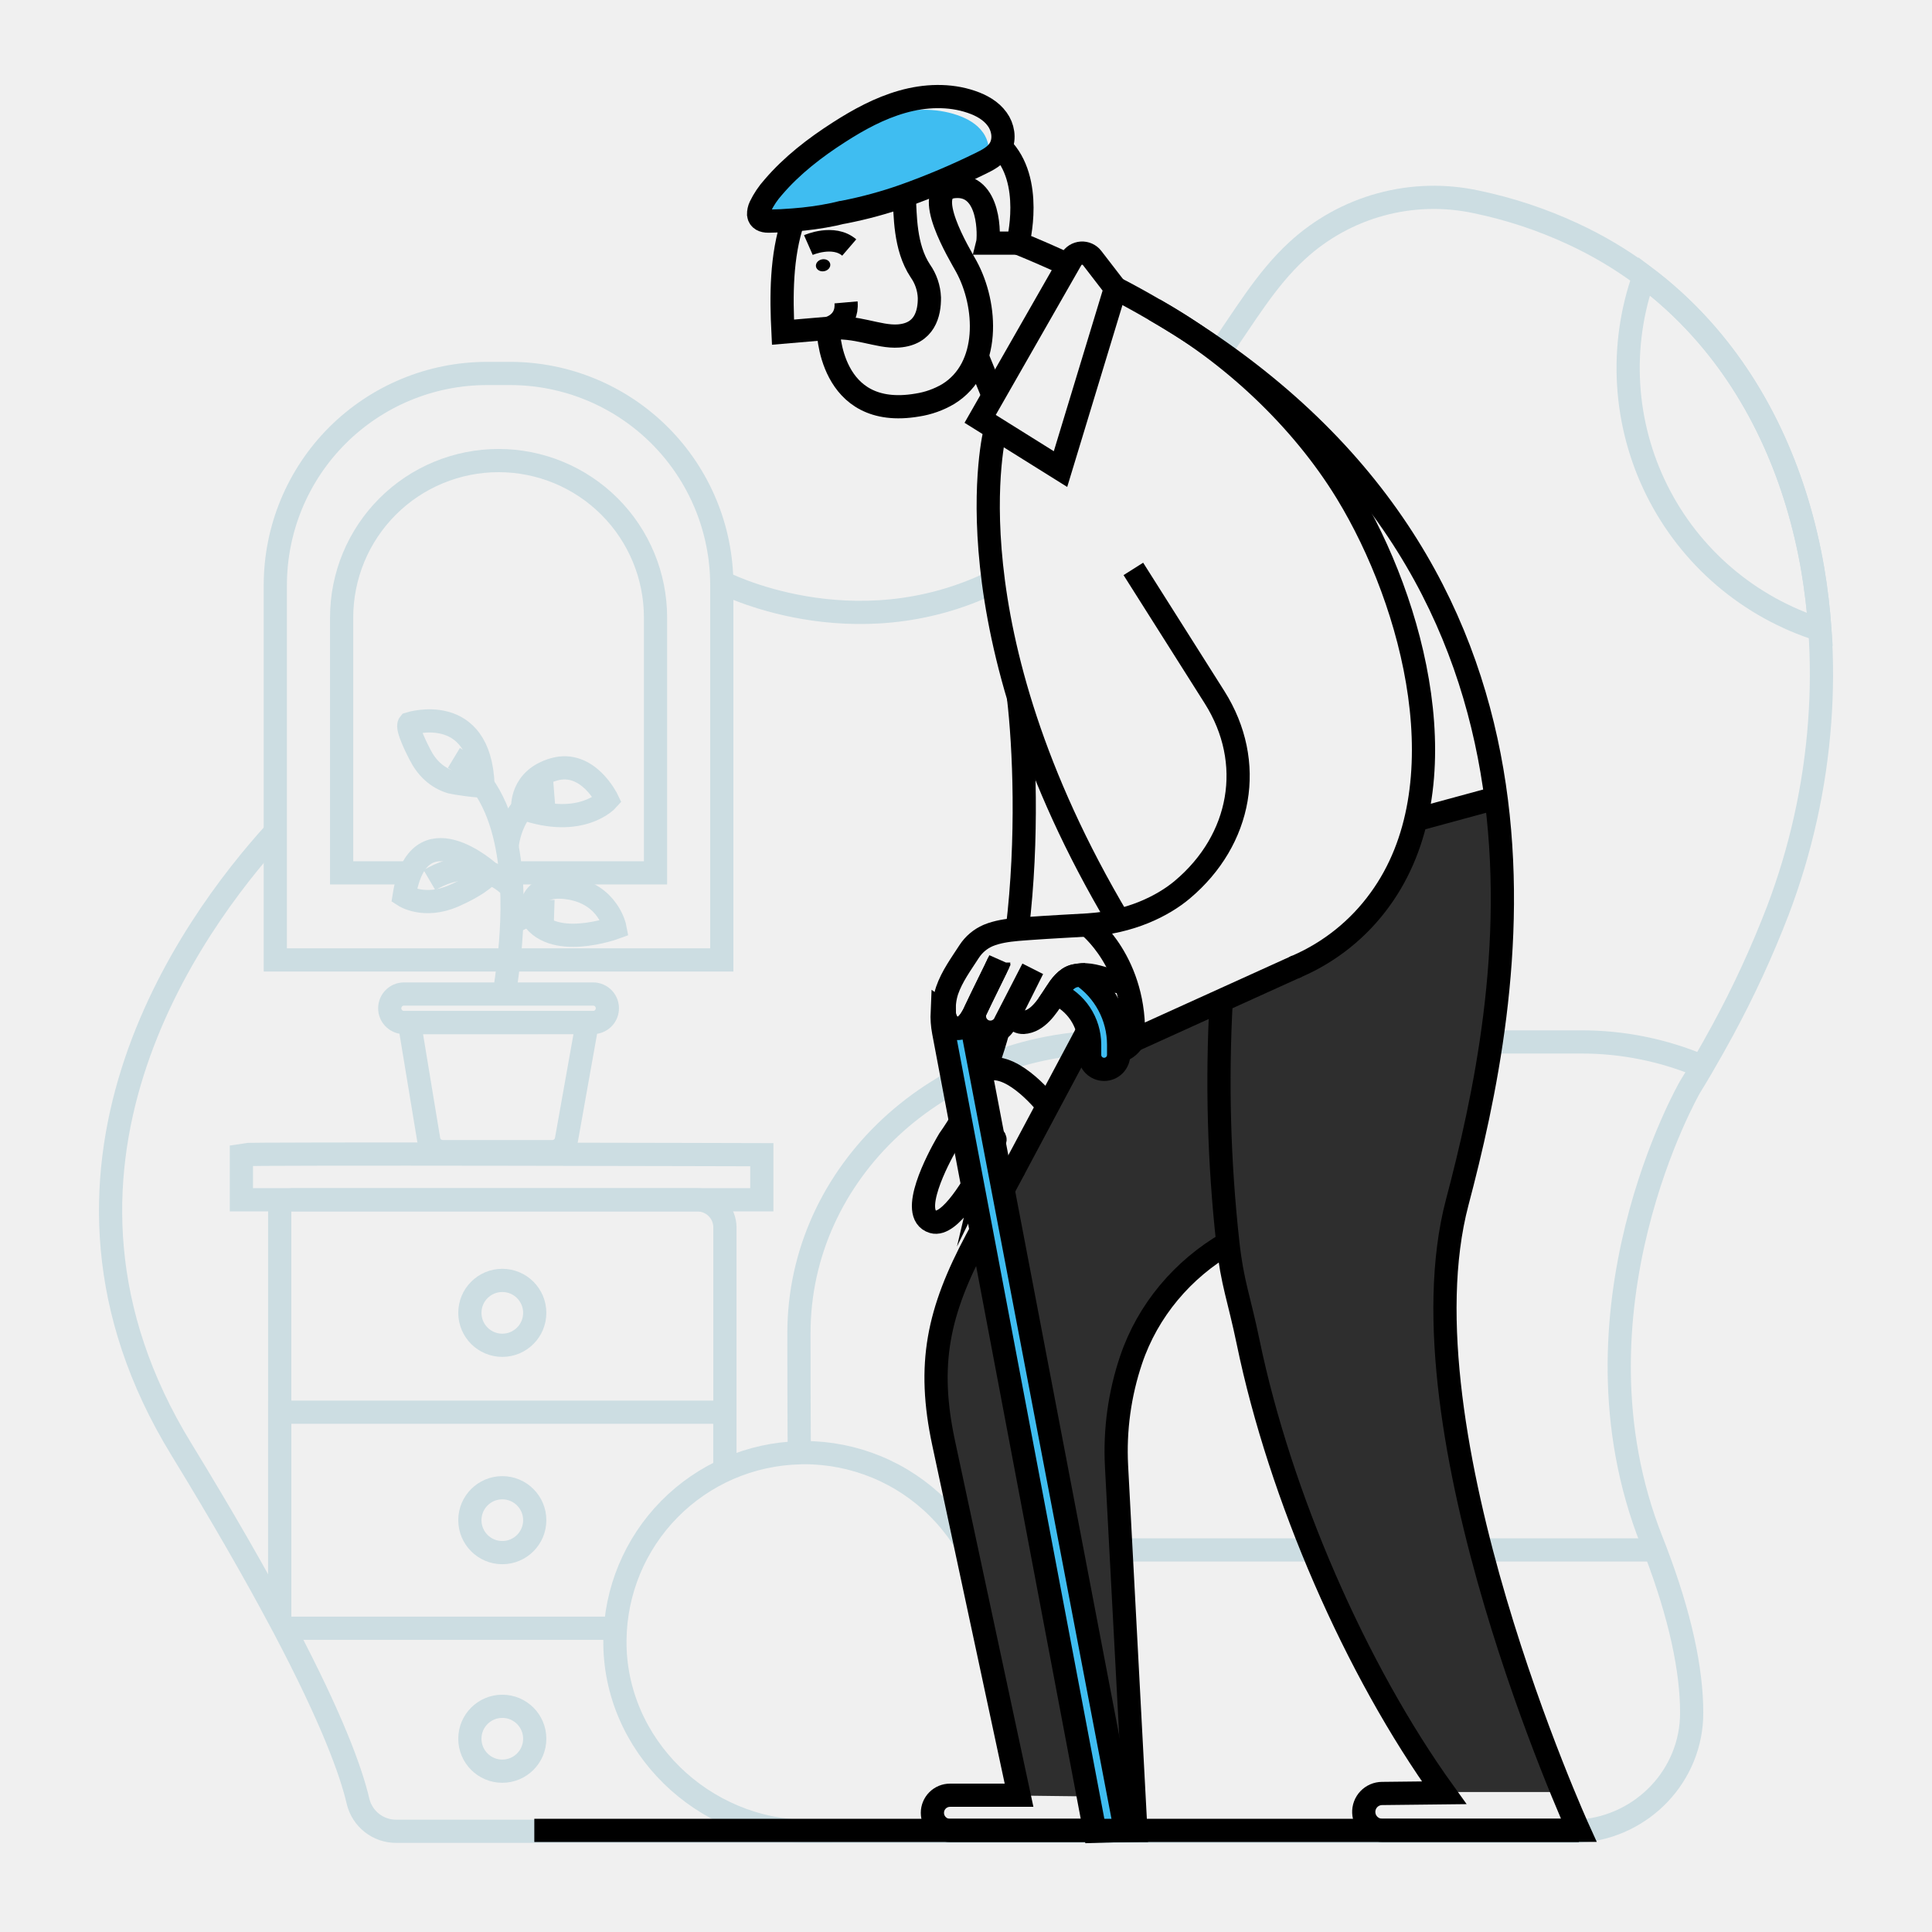
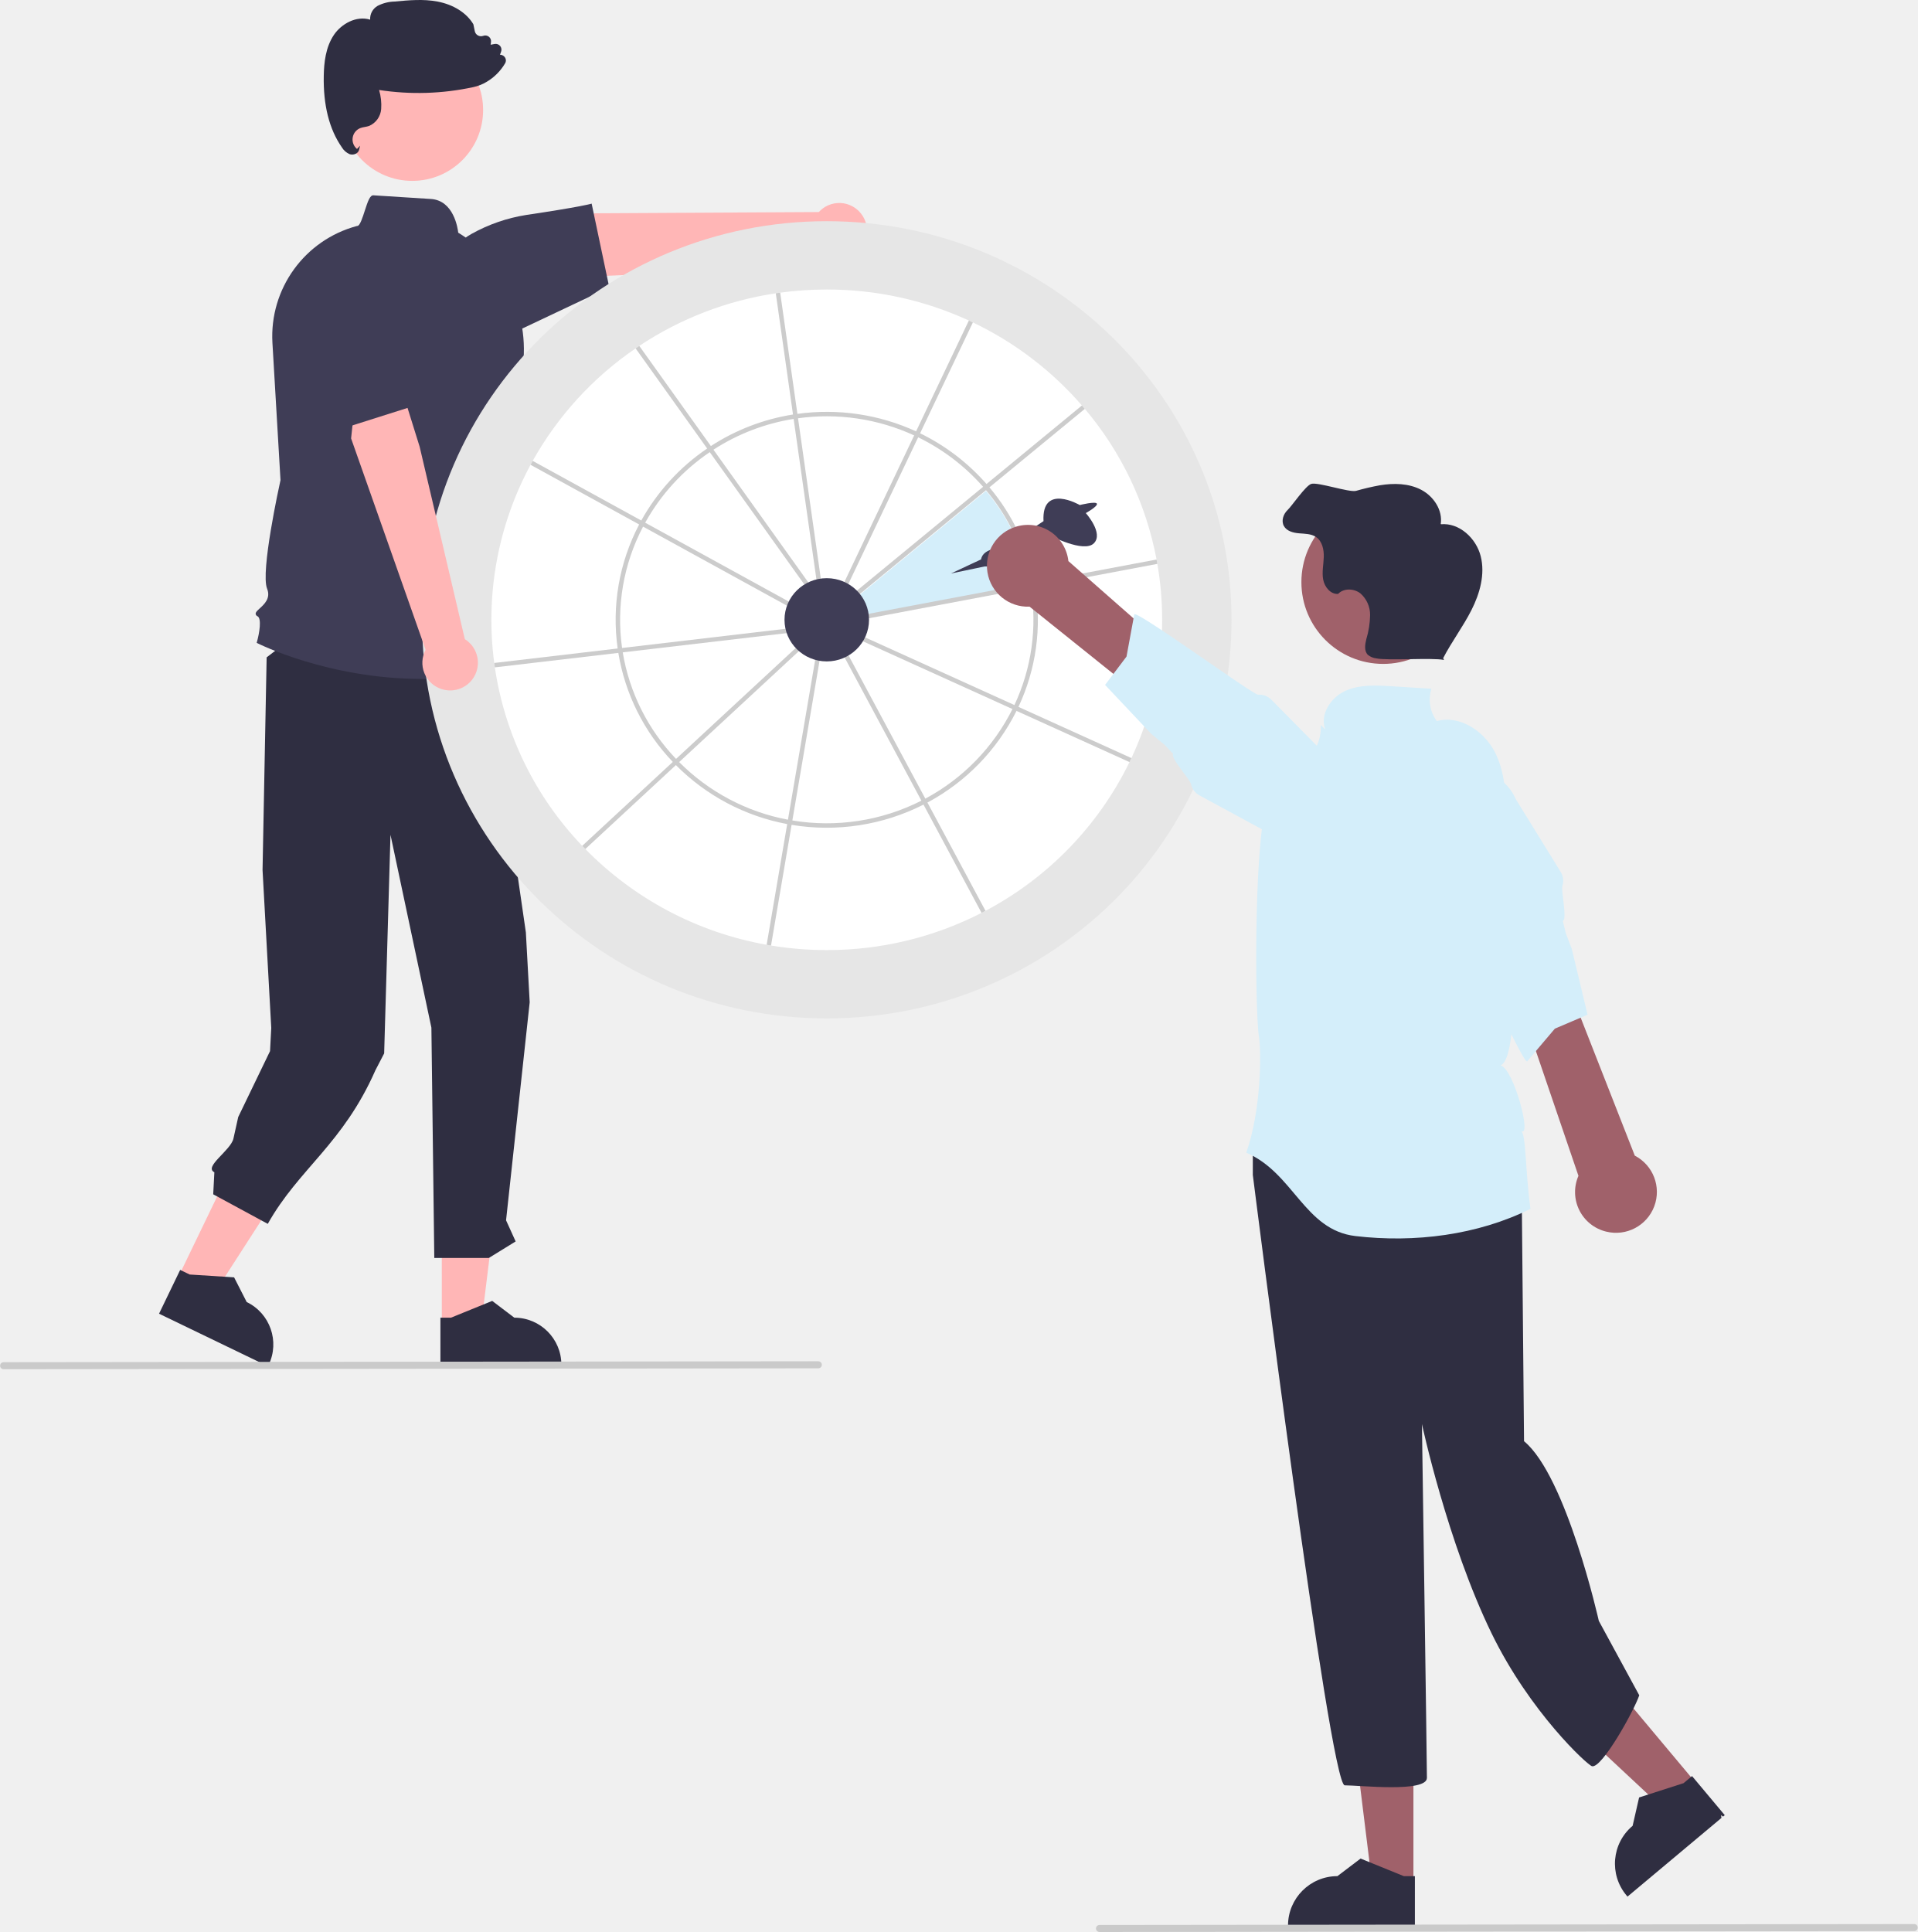
- <svg xmlns="http://www.w3.org/2000/svg" width="418" height="418" viewBox="0 0 418 418" fill="none">
-   <path d="M393.756 136.239C386.15 133.839 379.106 129.932 373.045 124.75C366.983 119.568 362.027 113.217 358.474 106.078C354.921 98.938 352.843 91.155 352.365 83.195C351.886 75.234 353.016 67.259 355.689 59.745C360.202 63.126 364.371 66.942 368.137 71.139C380.974 85.414 388.849 103.656 392.209 123.214C392.934 127.505 393.45 131.847 393.756 136.239Z" stroke="#CCDDE2" stroke-width="5.02" stroke-miterlimit="10" />
-   <path d="M60.518 350.447V262.157C60.516 261.821 60.58 261.489 60.706 261.179C60.833 260.868 61.02 260.585 61.256 260.347C61.492 260.109 61.773 259.92 62.083 259.791C62.392 259.662 62.724 259.595 63.059 259.594H150.869C151.653 259.593 152.431 259.747 153.156 260.047C153.881 260.347 154.54 260.787 155.095 261.342C155.65 261.896 156.09 262.555 156.39 263.28C156.689 264.006 156.843 264.783 156.842 265.568V318.052" stroke="#CCDDE2" stroke-width="5.02" stroke-miterlimit="10" />
-   <path d="M60.518 350.447V305.537H156.825V318.052" stroke="#CCDDE2" stroke-width="5.02" stroke-miterlimit="10" />
-   <path d="M133.162 352.278H61.496" stroke="#CCDDE2" stroke-width="5.02" stroke-miterlimit="10" />
-   <path d="M108.676 335.918C112.552 335.918 115.694 332.776 115.694 328.9C115.694 325.023 112.552 321.881 108.676 321.881C104.8 321.881 101.658 325.023 101.658 328.9C101.658 332.776 104.8 335.918 108.676 335.918Z" stroke="#CCDDE2" stroke-width="5.02" stroke-miterlimit="10" />
-   <path d="M108.676 291.061C112.552 291.061 115.694 287.919 115.694 284.043C115.694 280.167 112.552 277.024 108.676 277.024C104.8 277.024 101.658 280.167 101.658 284.043C101.658 287.919 104.8 291.061 108.676 291.061Z" stroke="#CCDDE2" stroke-width="5.02" stroke-miterlimit="10" />
-   <path d="M108.676 383.206C112.552 383.206 115.694 380.064 115.694 376.187C115.694 372.311 112.552 369.169 108.676 369.169C104.8 369.169 101.658 372.311 101.658 376.187C101.658 380.064 104.8 383.206 108.676 383.206Z" stroke="#CCDDE2" stroke-width="5.02" stroke-miterlimit="10" />
-   <path d="M150.873 259.578H52.225V249.826C53.521 249.516 164.826 249.826 164.826 249.826V259.578H150.873Z" stroke="#CCDDE2" stroke-width="5.02" stroke-miterlimit="10" />
-   <path d="M127.072 221.227L122.545 246.62C122.418 247.332 122.046 247.976 121.492 248.441C120.937 248.906 120.238 249.161 119.515 249.162H95.793C95.063 249.162 94.356 248.903 93.8 248.43C93.243 247.958 92.872 247.303 92.754 246.582L88.574 221.243L127.072 221.227Z" stroke="#CCDDE2" stroke-width="5.02" stroke-miterlimit="10" />
-   <path d="M131.398 218.392C131.335 219.164 130.984 219.884 130.415 220.409C129.846 220.934 129.1 221.226 128.326 221.227H87.404C86.637 221.227 85.898 220.941 85.331 220.426C84.763 219.91 84.408 219.202 84.336 218.438C84.294 218.011 84.343 217.579 84.478 217.171C84.614 216.764 84.833 216.388 85.122 216.07C85.411 215.752 85.763 215.498 86.156 215.324C86.549 215.15 86.974 215.061 87.404 215.061H128.326C128.752 215.061 129.173 215.149 129.563 215.32C129.953 215.49 130.304 215.74 130.592 216.053C130.881 216.366 131.102 216.736 131.241 217.138C131.379 217.541 131.433 217.968 131.398 218.392Z" stroke="#CCDDE2" stroke-width="5.02" stroke-miterlimit="10" />
-   <path d="M109.144 215.061C109.144 213.765 112.45 197.567 109.708 183.205C108.208 175.33 104.885 168.006 98.201 163.977" stroke="#CCDDE2" stroke-width="5.02" stroke-miterlimit="10" />
-   <path d="M109.708 183.206C109.708 183.206 110.465 172.3 119.899 171.543" stroke="#CCDDE2" stroke-width="5.02" stroke-miterlimit="10" />
-   <path d="M110.711 199.854C110.711 199.854 114.239 197.016 119.907 197.204" stroke="#CCDDE2" stroke-width="5.02" stroke-miterlimit="10" />
-   <path d="M110.711 192.108C110.711 192.108 103.86 183.995 92.917 190.411" stroke="#CCDDE2" stroke-width="5.02" stroke-miterlimit="10" />
-   <path d="M105.892 188.845C105.892 188.845 90.468 174.75 87.446 193.807C87.446 193.807 91.784 196.636 98.201 193.807C104.617 190.977 105.892 188.845 105.892 188.845Z" stroke="#CCDDE2" stroke-width="5.02" stroke-miterlimit="10" />
-   <path d="M113.102 174.867C113.102 174.867 112.542 168.526 119.899 166.448C127.256 164.371 131.407 173.053 131.407 173.053C131.407 173.053 125.739 179.323 113.102 174.867Z" stroke="#CCDDE2" stroke-width="5.02" stroke-miterlimit="10" />
-   <path d="M114.804 197.197C114.804 197.197 114.553 190.784 123.105 192.11C131.657 193.435 133.045 200.724 133.045 200.724C133.045 200.724 119.034 205.866 114.804 197.87" stroke="#CCDDE2" stroke-width="5.02" stroke-miterlimit="10" />
-   <path d="M104.5 169.925C104.5 170.381 98.067 169.352 97.657 169.231C94.539 168.303 92.328 166.142 90.873 163.287C90.426 162.405 87.83 157.435 88.566 156.574C88.566 156.574 103.869 151.654 104.5 169.925Z" stroke="#CCDDE2" stroke-width="5.02" stroke-miterlimit="10" />
-   <path d="M105.382 80.8H110.352C122.503 80.801 134.155 85.629 142.747 94.221C151.338 102.813 156.165 114.466 156.165 126.617V207.684H59.565V126.617C59.565 114.465 64.392 102.812 72.984 94.219C81.577 85.627 93.231 80.8 105.382 80.8Z" stroke="#CCDDE2" stroke-width="5.02" stroke-miterlimit="10" />
-   <path d="M115.384 188.844H115.351" stroke="#CCDDE2" stroke-width="5.02" stroke-miterlimit="10" />
-   <path d="M89.594 188.844H73.915V133.606C73.915 129.147 74.792 124.731 76.498 120.611C78.204 116.491 80.705 112.747 83.858 109.594C87.011 106.44 90.754 103.939 94.874 102.232C98.994 100.526 103.41 99.647 107.869 99.647C116.875 99.647 125.513 103.225 131.881 109.593C138.25 115.962 141.827 124.599 141.827 133.606V188.844H111.284" stroke="#CCDDE2" stroke-width="5.02" stroke-miterlimit="10" />
-   <path d="M214.986 355.25C214.986 349.868 213.925 344.539 211.865 339.567C209.804 334.595 206.784 330.078 202.977 326.274C199.17 322.47 194.651 319.453 189.678 317.396C184.705 315.339 179.374 314.283 173.992 314.286C173.666 314.286 173.299 314.286 172.96 314.316C162.35 314.586 152.259 318.964 144.812 326.527C137.366 334.09 133.146 344.249 133.041 354.862C132.819 377.626 152.144 396.244 174.904 396.244H340.043C340.724 396.244 341.385 396.214 342.049 396.156C355.371 395.153 366.034 384.105 366.005 370.549C366.005 361.374 363.601 349.72 358.113 335.366C357.862 334.701 357.599 334.024 357.331 333.347C337.685 283.693 365.625 235.205 365.625 235.205C366.523 233.746 367.409 232.279 368.279 230.782C369.796 228.17 371.288 225.545 372.718 222.891C377.26 214.521 381.25 205.864 384.664 196.975C389.622 183.914 392.662 170.205 393.693 156.274C394.193 149.611 394.213 142.921 393.752 136.256C393.442 131.864 392.927 127.523 392.205 123.231C388.861 103.69 380.965 85.44 368.128 71.161C360.338 62.47 350.851 55.465 340.252 50.578C333.606 47.492 326.627 45.181 319.452 43.69C312.608 42.205 305.507 42.39 298.75 44.228C291.993 46.067 285.777 49.505 280.628 54.253C273.711 60.623 269.079 68.812 263.679 76.377L263.578 76.528" stroke="#CCDDE2" stroke-width="5.02" stroke-miterlimit="10" />
-   <path d="M172.96 314.303C172.868 313.078 172.856 289.683 172.856 288.429C172.856 253.63 203.181 225.428 240.572 225.428H342.095C351.092 225.413 359.998 227.219 368.279 230.736" stroke="#CCDDE2" stroke-width="5.02" stroke-miterlimit="10" />
-   <path d="M180.083 396.21H85.715C83.81 396.218 81.958 395.581 80.46 394.403C78.962 393.225 77.906 391.576 77.464 389.722C75.938 383.185 71.8 371.819 61.496 352.278C61.174 351.672 60.857 351.07 60.518 350.447C55.147 340.365 48.179 328.189 39.2 313.5C2.508 253.621 41.085 200.322 59.557 180.016" stroke="#CCDDE2" stroke-width="5.02" stroke-miterlimit="10" />
-   <path d="M358.113 335.335H209.882" stroke="#CCDDE2" stroke-width="5.02" stroke-miterlimit="10" />
-   <path d="M156.165 125.944C156.165 125.944 184.417 140.695 214.823 125.944" stroke="#CCDDE2" stroke-width="5.02" stroke-miterlimit="10" />
-   <path d="M323.361 170.234C323.357 170.245 323.357 170.256 323.361 170.267C323.327 170.021 323.294 169.778 323.244 169.532L323.361 170.234Z" fill="#2E2E2E" />
-   <path d="M207.01 388.322L245.257 388.794C245.257 387.753 245.257 386.825 245.224 386.202C245.094 383.757 241.558 311.213 241.558 311.213C241.558 311.213 240.576 283.926 265.652 268.159C265.652 268.159 268.339 285.213 274.848 309.357C281.356 333.501 293.821 359.141 302.214 372.249C309.454 383.535 313.203 386.955 312.292 387.715H338.241L331.591 371.025C331.591 371.025 324.305 352.666 320.247 334.717C316.188 316.768 308.363 285.958 315.289 260.154C322.153 234.573 328.364 200.961 323.377 170.36C323.473 171.028 323.524 174.372 314.62 175.121C304.693 175.957 305.508 180.747 304.588 183.125C303.669 185.504 302.03 203.536 267.859 214.831L262.922 217.071C262.922 217.071 245.182 224.633 243.552 226.785C241.922 228.938 238.808 230.355 238.402 227.258C237.997 224.16 236.772 219.353 233.967 225.105C231.162 230.857 207.428 271.16 203.089 286.794C198.751 302.427 207.136 326.148 207.136 326.148L220.47 388.405C220.47 388.405 212.081 387.966 207.01 388.322Z" fill="#2E2E2E" />
-   <path d="M237.09 219.759L211.249 268.247C203.002 283.713 200.49 295.111 204.176 312.279L220.478 388.409H205.535C205.035 388.409 204.54 388.508 204.078 388.699C203.617 388.891 203.197 389.171 202.844 389.525C202.49 389.878 202.21 390.298 202.019 390.76C201.828 391.222 201.731 391.717 201.731 392.217C201.731 392.717 201.828 393.212 202.019 393.673C202.21 394.135 202.49 394.555 202.844 394.908C203.197 395.261 203.617 395.541 204.078 395.732C204.54 395.923 205.035 396.022 205.535 396.021H245.746L241.566 317.153C241.162 309.374 242.233 301.589 244.722 294.209C248.33 283.512 255.883 274.592 265.647 268.932" stroke="black" stroke-width="5.02" stroke-miterlimit="10" />
-   <path d="M231.768 56.133L212.06 90.622L229.449 101.49L241.332 62.366L236.291 55.824C236.018 55.468 235.661 55.185 235.252 55C234.843 54.816 234.395 54.735 233.947 54.766C233.499 54.797 233.066 54.937 232.686 55.176C232.306 55.415 231.991 55.744 231.768 56.133Z" stroke="black" stroke-width="5.02" stroke-miterlimit="10" />
-   <path d="M215.299 93.214C215.299 93.214 204.31 135.725 242.022 199.135" stroke="black" stroke-width="5.02" stroke-miterlimit="10" />
-   <path d="M219.534 252.69C217.494 256.147 215.864 258.542 215.048 258.918C212.457 260.172 213.677 252.51 214.593 248.614M214.593 248.614C214.914 247.959 215.145 247.263 215.278 246.545C215.278 246.039 214.969 247.018 214.593 248.614ZM214.593 248.614C213.57 250.985 212.399 253.288 211.086 255.511C209.196 258.705 206.931 261.903 204.845 263.453C203.783 264.252 202.755 264.611 201.877 264.352C196.531 262.755 202.985 250.658 204.845 247.415C205.138 246.892 205.317 246.6 205.317 246.6C207.567 243.426 209.5 240.039 211.09 236.488C213.07 232.087 214.696 227.534 215.951 222.874" stroke="black" stroke-width="5.02" stroke-miterlimit="10" />
-   <path d="M220.102 201.079C222.485 181.241 221.619 161.561 220.349 150.785" stroke="black" stroke-width="5.02" stroke-miterlimit="10" />
-   <path d="M223.413 209.619L221.122 214.087C221.155 214.087 221.172 214.054 221.201 214.087L223.413 209.619Z" fill="black" />
-   <path d="M215.504 209.418L215.458 209.548C215.473 209.502 215.494 209.458 215.521 209.418H215.504Z" fill="black" />
-   <path d="M241.328 62.365C244.212 63.849 247 65.4 249.688 66.963C251.644 68.104 253.55 69.262 255.406 70.42L256.338 71.005C344.679 127.017 326.943 215.951 315.276 260.146C302.235 309.604 341.573 395.996 341.573 395.996H299.037C298.007 395.997 297.017 395.599 296.275 394.884C295.533 394.17 295.097 393.196 295.058 392.167C295.037 391.635 295.123 391.104 295.312 390.606C295.499 390.108 295.786 389.652 296.153 389.266C296.52 388.88 296.96 388.572 297.449 388.36C297.937 388.147 298.463 388.035 298.995 388.029L312.455 387.879C293.265 361.239 276.925 323.582 270.053 290.426C268.03 280.662 266.63 277.744 265.652 268.907C263.733 251.501 263.253 233.967 264.218 216.482" stroke="black" stroke-width="5.02" stroke-miterlimit="10" />
-   <path d="M231.091 57.325C227.586 55.694 223.963 54.114 220.223 52.584C220.223 52.584 223.81 38.987 216.524 31.797" stroke="black" stroke-width="5.02" stroke-miterlimit="10" />
-   <path d="M171.635 47.593C168.947 55.418 169.027 64.271 169.403 71.866L179.184 71.03" stroke="black" stroke-width="5.02" stroke-miterlimit="10" />
-   <path d="M179.184 71.059C179.184 71.059 179.251 90.923 198.475 87.633C200.821 87.273 203.078 86.472 205.125 85.271C214.38 79.607 213.623 65.985 209.067 57.641C207.696 55.133 199.077 41.101 206.354 40.374C214.505 39.538 213.962 51.514 213.69 52.6H220.215" stroke="black" stroke-width="5.02" stroke-miterlimit="10" />
-   <path d="M182.021 45.98H181.989" stroke="black" stroke-width="5.02" stroke-miterlimit="10" />
-   <path d="M164.136 46.419C164.253 47.497 165.231 47.823 166.176 47.84H166.502C168.174 47.84 169.909 47.74 171.635 47.593C174.578 47.38 177.503 46.971 180.392 46.373C180.927 46.256 181.45 46.126 181.989 45.997C181.989 45.997 181.989 45.997 182.022 45.997C182.231 45.963 182.44 45.93 182.641 45.884C187.048 45.02 191.388 43.836 195.624 42.343C201.239 40.337 206.737 38.013 212.089 35.384C212.507 35.171 212.988 34.945 213.427 34.698C213.427 34.698 213.427 34.665 213.427 34.652C214.338 32.742 213.916 30.347 212.645 28.633C211.341 26.794 209.251 25.636 207.102 24.9C202.308 23.253 196.995 23.5 192.104 24.871C187.214 26.242 182.737 28.717 178.486 31.455C175.392 33.406 172.445 35.58 169.666 37.959C168.83 38.795 168.086 39.631 167.338 40.467C166.211 41.722 165.267 43.129 164.533 44.647C164.261 45.197 164.125 45.805 164.136 46.419Z" fill="#3FBDF1" />
-   <path d="M195.624 42.343C191.385 43.836 187.043 45.02 182.633 45.883C182.419 45.929 182.215 45.963 182.014 45.996H181.98C181.441 46.126 180.919 46.255 180.384 46.373C177.495 46.971 174.569 47.379 171.627 47.593C169.9 47.739 168.174 47.823 166.494 47.84H166.168C165.223 47.84 164.245 47.497 164.128 46.419C164.115 45.816 164.244 45.219 164.504 44.675C165.238 43.158 166.182 41.75 167.309 40.496C171.334 35.785 176.308 31.952 181.521 28.612C185.801 25.861 190.303 23.408 195.206 22.016C200.109 20.624 205.393 20.402 210.187 22.049C212.34 22.781 214.426 23.939 215.747 25.782C217.001 27.492 217.419 29.891 216.528 31.797C216.479 31.93 216.413 32.056 216.332 32.173C215.42 33.72 213.723 34.602 212.11 35.383C206.751 38.014 201.247 40.337 195.624 42.343Z" stroke="black" stroke-width="5.02" stroke-miterlimit="10" />
-   <path d="M195.624 42.344C195.887 46.415 195.682 53.425 199.114 58.608C200.313 60.307 200.995 62.316 201.079 64.393C201.125 67.808 200.071 72.273 194.391 72.691C189.981 73.013 185.195 70.321 179.176 71.052C179.176 71.052 183.456 70.107 183.046 65.422" stroke="black" stroke-width="5.02" stroke-miterlimit="10" />
-   <path d="M216.06 208.285C215.976 208.465 215.897 208.64 215.797 208.837L215.504 209.426L215.458 209.556L214.493 211.528C214.2 212.13 213.891 212.732 213.598 213.355C213.339 213.873 213.076 214.396 212.833 214.918C212.637 215.311 212.457 215.683 212.277 216.06L211.023 218.718C210.814 219.306 210.769 219.939 210.892 220.55C211.016 221.162 211.304 221.728 211.725 222.187C211.965 222.46 212.247 222.691 212.561 222.873C212.993 223.115 213.471 223.262 213.964 223.305C214.457 223.348 214.954 223.286 215.42 223.123C215.887 222.959 216.315 222.699 216.674 222.358C217.032 222.017 217.315 221.605 217.502 221.147L221.139 214.087L223.438 209.618L221.218 214.07L219.245 217.999C219.091 218.354 219.029 218.741 219.064 219.126C219.099 219.511 219.231 219.88 219.448 220.2C219.664 220.52 219.958 220.781 220.302 220.957C220.646 221.134 221.028 221.22 221.415 221.209C224.479 221.03 226.468 217.865 227.969 215.604C228.115 215.374 228.261 215.132 228.424 214.885C229.436 213.338 230.69 211.541 232.517 211.123C233.006 211.017 233.502 210.945 234.001 210.91C236.509 210.764 238.369 211.746 241.14 212.247C241.955 212.394 242.77 212.527 243.585 212.64" stroke="black" stroke-width="5.02" stroke-miterlimit="10" />
-   <path d="M279.93 209.36L280.633 209.05C287.788 205.939 293.976 200.961 298.548 194.638C316.447 170.089 305.934 130.491 291.409 106.64C281.611 90.568 266.237 76.189 249.709 66.976" stroke="black" stroke-width="5.02" stroke-miterlimit="10" />
-   <path d="M245.207 123.088L262.763 150.835C271.713 164.984 268.615 181.696 255.816 192.472C251.594 196.025 244.53 199.544 235.359 200.117C231.852 200.326 226.669 200.589 223.162 200.849C222.171 200.932 221.143 200.978 220.115 201.078C217.945 201.275 215.763 201.584 213.79 202.399C212.108 203.125 210.679 204.332 209.681 205.869C207.938 208.577 205.965 211.236 204.904 214.317C204.395 215.871 204.196 217.51 204.318 219.14C204.347 220.106 204.718 221.03 205.363 221.749C205.766 222.151 206.294 222.404 206.86 222.468C208.31 222.677 209.368 221.602 210.12 220.411C210.398 219.962 210.644 219.494 210.856 219.011C211.245 218.175 211.734 217.167 212.29 216.06C212.469 215.683 212.649 215.311 212.846 214.918C213.088 214.396 213.351 213.873 213.611 213.355C213.903 212.732 214.212 212.13 214.505 211.528C214.848 210.843 215.174 210.174 215.471 209.555C215.486 209.51 215.507 209.466 215.533 209.426C215.634 209.213 215.73 209.008 215.809 208.837C215.889 208.665 215.989 208.465 216.073 208.285V208.251C216.169 208.055 216.269 207.858 216.348 207.679" stroke="black" stroke-width="5.02" stroke-miterlimit="10" />
-   <path d="M211.395 77.038L214.902 85.661" stroke="black" stroke-width="5.02" stroke-miterlimit="10" />
-   <path d="M235.334 200.118C235.334 200.118 246.01 208.269 245.195 225.114L280.62 209.05" stroke="black" stroke-width="5.02" stroke-miterlimit="10" />
-   <path d="M245.207 225.115C245.207 225.115 242.152 229.939 239.501 225.115C236.851 220.291 233.975 210.924 233.975 210.924" stroke="black" stroke-width="5.02" stroke-miterlimit="10" />
-   <path d="M306.302 177.382L322.976 172.851" stroke="black" stroke-width="5.02" stroke-miterlimit="10" />
-   <path d="M226.694 239.263C226.694 239.263 219.5 229.983 213.811 231.35" stroke="black" stroke-width="5.02" stroke-miterlimit="10" />
-   <path d="M228.399 214.886C230.572 215.816 232.426 217.361 233.732 219.33C235.038 221.3 235.74 223.608 235.752 225.972V228.229C235.752 229.06 236.082 229.857 236.67 230.446C237.258 231.033 238.056 231.364 238.887 231.364C239.718 231.364 240.516 231.033 241.104 230.446C241.692 229.857 242.022 229.06 242.022 228.229V225.972C242.01 222.998 241.271 220.073 239.87 217.45C238.469 214.827 236.448 212.587 233.984 210.924C233.485 210.959 232.989 211.03 232.5 211.137C230.665 211.547 229.411 213.34 228.399 214.886Z" fill="#3FBDF1" />
-   <path d="M203.85 218.898C203.784 220.361 203.887 221.827 204.16 223.266L237.056 397.1H243.715L210.275 222.108C210.16 221.55 210.1 220.982 210.095 220.411C209.347 221.603 208.285 222.677 206.835 222.468C206.269 222.405 205.741 222.151 205.338 221.749C204.693 221.03 204.322 220.106 204.293 219.141C204.138 219.074 203.99 218.993 203.85 218.898Z" fill="#3FBDF1" />
-   <path d="M228.399 214.886C230.572 215.816 232.426 217.361 233.732 219.33C235.038 221.3 235.74 223.608 235.752 225.972V228.229C235.752 229.06 236.082 229.857 236.67 230.446C237.258 231.033 238.056 231.364 238.887 231.364C239.718 231.364 240.516 231.033 241.104 230.446C241.692 229.857 242.022 229.06 242.022 228.229V225.972C242.01 222.998 241.271 220.073 239.87 217.45C238.469 214.827 236.448 212.587 233.984 210.924C233.485 210.959 232.989 211.03 232.5 211.137C230.665 211.547 229.411 213.34 228.399 214.886Z" stroke="black" stroke-width="5.02" stroke-miterlimit="10" />
-   <path d="M203.85 218.898C203.784 220.361 203.887 221.827 204.16 223.266L236.889 396.214L243.506 396.017L210.287 222.129C210.173 221.57 210.113 221.002 210.108 220.432C209.359 221.624 208.298 222.698 206.847 222.489C206.281 222.426 205.754 222.172 205.351 221.77C204.705 221.051 204.335 220.127 204.306 219.162C204.146 219.089 203.993 219.001 203.85 218.898Z" stroke="black" stroke-width="5.02" stroke-miterlimit="10" />
-   <path d="M341.602 396.017H115.602" stroke="black" stroke-width="5.02" stroke-miterlimit="10" />
-   <path d="M174.895 53.02C174.895 53.02 180.329 50.621 183.736 53.551" stroke="black" stroke-width="4.66" stroke-miterlimit="10" />
-   <path d="M178.33 58.675C179.18 58.51 179.758 57.804 179.622 57.097C179.485 56.39 178.686 55.949 177.836 56.114C176.986 56.277 176.407 56.984 176.544 57.691C176.68 58.398 177.48 58.839 178.33 58.675Z" fill="black" />
+ <svg xmlns="http://www.w3.org/2000/svg" data-name="Layer 1" width="649.053" height="653.881" viewBox="0 0 649.053 653.881">
+   <polygon points="60.29 432.317 72.279 438.104 100.308 394.612 82.612 386.071 60.29 432.317" fill="#ffb6b6" />
+   <path d="M328.839,567.615l36.869,17.797.225-.466a15.936,15.936,0,0,0-7.423-21.278l-.001-0-4.268-8.36-15.032-.956-3.218-1.554Z" transform="translate(-275.0098 -122.9948)" fill="#2f2e41" />
+   <polygon points="149.536 448.529 162.848 448.528 169.182 397.176 149.533 397.177 149.536 448.529" fill="#ffb6b6" />
+   <path d="M424.076,585.412l40.94-.002v-.518a15.936,15.936,0,0,0-15.935-15.935h-.001l-7.478-5.673-13.953,5.674-3.574 0Z" transform="translate(-275.0098 -122.9948)" fill="#2f2e41" />
+   <path d="M437.74,333.362l15.256,105.204,1.296,23.647-8.001,73.791,3.248,7.15-9.074,5.596H422.001l-.98-77.948-13.846-65.282-2.142,73.993L402.07,485.23c-11.041,25.051-25.915,33.254-36.43,51.979l-18.465-10.002.387-7.459c-3.709-1.878,5.569-7.367,6.461-11.428l1.615-7.271,10.771-22.312.411-7.857-2.948-53.441,1.387-71.965,24.22-18.521Z" transform="translate(-275.0098 -122.9948)" fill="#2f2e41" />
+   <circle cx="139.528" cy="37.231" r="23.989" fill="#ffb6b6" />
+   <path d="M417.838,352.777c-31.625.001-55.348-11.91-55.673-12.077l-.281-.144.086-.304c.849-2.973,1.653-7.961.198-8.689a.997.997,0,0,1-.62-.732c-.083-.598.515-1.144,1.343-1.9,1.608-1.468,3.81-3.479,2.518-6.708-2.277-5.692,4.125-34.858,4.539-36.728l-2.734-46.492A38.674,38.674,0,0,1,395.813,199.48l.061-.016.063.004c.889.05,1.831-2.97,2.545-5.179,1.055-3.266,1.751-5.273,2.94-5.188,9.199.593,15.329.981,19.413,1.235,7.745.481,9.102,9.901,9.268,11.405a46.338,46.338,0,0,1,21.005,50.14l-3.86,16.598-3.411,7.975,1.124,15.734c5.291,4.399,3.775,13.4,3.473,14.92,5.041,5.215,1.946,11.353,1.195,12.653a12.291,12.291,0,0,1,2.217,11.46l4.643,15.09-.35.122A115.902,115.902,0,0,1,417.838,352.777Z" transform="translate(-275.0098 -122.9948)" fill="#3f3d56" />
+   <path d="M566.458,195.316a9.339,9.339,0,0,0-14.31-.553l-75.853.413-21.551,10.412L451.948,217.52l34.824-1.456,66.47-7.592a9.39,9.39,0,0,0,13.217-13.157Z" transform="translate(-275.0098 -122.9948)" fill="#ffb6b6" />
+   <path d="M481.225,220.263l-29.526,13.967-27.374-11.459-.027-.221a20.397,20.397,0,0,1,10.352-20.421,55.851,55.851,0,0,1,18.398-6.37c18.107-2.693,21.779-3.728,21.814-3.738l.398-.115Z" transform="translate(-275.0098 -122.9948)" fill="#3f3d56" />
+   <path d="M394.197,175.304a2.701,2.701,0,0,1-.871-.14,5.71,5.71,0,0,1-2.633-2.34c-4.252-6.115-6.305-14.268-6.101-24.233.086-4.216.563-9.606,3.515-13.902,2.483-3.613,7.505-6.48,12.185-5.041a5.059,5.059,0,0,1,2.524-4.671,13.258,13.258,0,0,1,5.789-1.462c4.754-.446,9.668-.906,14.481.006,5.397,1.024,9.81,3.805,12.107,7.632l.047.12.467,2.268a2.153,2.153,0,0,0,2.867,1.582,1.954,1.954,0,0,1,2.622,2.109l-.13.902,1.358-.254a1.955,1.955,0,0,1,2.192,2.598l-.384,1.037a2.056,2.056,0,0,1,1.495.658,1.89,1.89,0,0,1,.256,2.227,17.706,17.706,0,0,1-6.254,6.293,14.782,14.782,0,0,1-4.571,1.798,87.786,87.786,0,0,1-31.847.958,17.955,17.955,0,0,1,.712,6.446,6.776,6.776,0,0,1-4.067,5.715,9.82,9.82,0,0,1-1.486.358,8.713,8.713,0,0,0-1.419.345,4.152,4.152,0,0,0-1.216,7.097l1.051-1.095L396.546,173.706a1.998,1.998,0,0,1-1.019,1.269A2.8,2.8,0,0,1,394.197,175.304Z" transform="translate(-275.0098 -122.9948)" fill="#2f2e41" />
+   <ellipse cx="279.829" cy="209.768" rx="137" ry="134.908" fill="#e6e6e6" />
+   <path d="M668.354,332.763a109.945,109.945,0,0,1-10.403,46.806c-.211.452-.429.903-.647,1.355A113.024,113.024,0,0,1,608.563,431.26c-.444.233-.888.467-1.332.693A114.39,114.39,0,0,1,554.839,444.546a116.199,116.199,0,0,1-18.864-1.536c-.497-.083-.994-.166-1.483-.256A113.817,113.817,0,0,1,473.121,410.341c-.346-.354-.693-.715-1.046-1.076a110.765,110.765,0,0,1-29.583-60.4c-.068-.497-.143-.994-.203-1.49A110.602,110.602,0,0,1,454.581,280.304c.233-.444.482-.888.723-1.325a112.917,112.917,0,0,1,34.837-38.074c.414-.286.828-.565,1.242-.843a113.942,113.942,0,0,1,46.204-17.802c.497-.068.994-.143,1.49-.211A115.812,115.812,0,0,1,554.839,220.98a114.524,114.524,0,0,1,48.093,10.501c.459.211.911.422,1.362.64a113.57,113.57,0,0,1,36.907,28.108c.331.376.662.76.979,1.144a110.488,110.488,0,0,1,24.284,50.984v.007c.098.489.181.979.263,1.475A110.447,110.447,0,0,1,668.354,332.763Z" transform="translate(-275.0098 -122.9948)" fill="#fff" />
+   <path d="M566.047,324.266a13.896,13.896,0,0,1,2.936,6.719l54.693-10.316a68.118,68.118,0,0,0-14.942-31.525Z" transform="translate(-275.0098 -122.9948)" fill="#d4eefa" />
+   <path d="M625.394,321.63c-.068-.497-.158-.986-.248-1.475v-.008a69.653,69.653,0,0,0-15.251-32.21c-.324-.384-.655-.768-.986-1.137A71.765,71.765,0,0,0,586.432,269.638h-.007c-.452-.218-.896-.437-1.355-.647a72.434,72.434,0,0,0-40.167-5.924c-.497.06-.994.135-1.49.218a71.539,71.539,0,0,0-27.799,10.674c-.422.271-.843.549-1.257.836a71.193,71.193,0,0,0-22.296,24.374q-.361.655-.723,1.332a69.34,69.34,0,0,0-7.272,41.973q.09.757.226,1.49a69.655,69.655,0,0,0,18.435,36.9c.339.361.685.723,1.046,1.076a71.651,71.651,0,0,0,37.675,19.963c.497.098.994.181,1.49.263a72.513,72.513,0,0,0,44.645-6.85c.444-.226.881-.459,1.325-.7h.008a71.247,71.247,0,0,0,30.148-31.021q.339-.677.655-1.355a69.256,69.256,0,0,0,5.676-40.611Zm-7.046,39.986q-.316.689-.655,1.355A69.819,69.819,0,0,1,588.201,393.291c-.444.233-.888.467-1.332.693a70.836,70.836,0,0,1-43.674,6.692c-.497-.075-1.001-.158-1.49-.256a70.128,70.128,0,0,1-36.824-19.504c-.361-.354-.708-.715-1.054-1.076a68.28,68.28,0,0,1-18.043-36.057c-.083-.489-.158-.986-.226-1.483a67.911,67.911,0,0,1,7.106-41.07c.226-.444.467-.888.715-1.332a69.728,69.728,0,0,1,21.86-23.877c.414-.286.828-.565,1.25-.828a70.085,70.085,0,0,1,27.137-10.418c.489-.083.986-.158,1.49-.218a70.853,70.853,0,0,1,39.308,5.804c.459.203.911.422,1.355.64a70.148,70.148,0,0,1,21.973,16.756c.331.376.662.76.979,1.144a68.118,68.118,0,0,1,14.942,31.525c.09.489.173.979.248,1.483a67.843,67.843,0,0,1-5.57,39.707Z" transform="translate(-275.0098 -122.9948)" fill="#ccc" />
+   <path d="M549.608,321.532l-1.227.873L515.237,276.021l-.881-1.227L490.141,240.905c.414-.286.828-.565,1.242-.843l24.231,33.896.873,1.234Z" transform="translate(-275.0098 -122.9948)" fill="#ccc" />
+   <path d="M543.684,327.531l-.73,1.325-50.291-27.626-1.325-.73L454.581,280.304c.233-.444.482-.888.723-1.325l36.757,20.189,1.317.73Z" transform="translate(-275.0098 -122.9948)" fill="#ccc" />
+   <path d="M543.044,337.069l-57.261,6.715-1.49.181-41.8,4.9c-.068-.497-.143-.994-.203-1.49l41.777-4.9,1.49-.173,57.314-6.722Z" transform="translate(-275.0098 -122.9948)" fill="#ccc" />
+   <path d="M546.74,342.127,504.879,380.916l-1.107,1.024L473.121,410.341c-.346-.354-.693-.715-1.046-1.076l30.652-28.401,1.099-1.024,41.89-38.819Z" transform="translate(-275.0098 -122.9948)" fill="#ccc" />
+   <path d="M604.295,232.121,586.432,269.638h-.007l-.647,1.362L561.358,322.292l-1.355-.647,24.419-51.285.647-1.37,17.863-37.509C603.391,231.692,603.843,231.902,604.295,232.121Z" transform="translate(-275.0098 -122.9948)" fill="#ccc" />
+   <path d="M642.181,261.372l-32.285,26.564-1.167.963-44.134,36.313-.956-1.159,44.111-36.297,1.159-.956,32.293-26.572C641.533,260.605,641.864,260.989,642.181,261.372Z" transform="translate(-275.0098 -122.9948)" fill="#ccc" />
+   <path d="M666.728,313.839l-41.333,7.791-1.475.279-56.561,10.666-.279-1.475,56.592-10.674,1.475-.271v-.008l41.318-7.783C666.562,312.853,666.645,313.342,666.728,313.839Z" transform="translate(-275.0098 -122.9948)" fill="#ccc" />
+   <path d="M657.951,379.569c-.211.452-.429.903-.647,1.355l-38.24-17.328-1.37-.625-51.646-23.403.625-1.37,51.676,23.418,1.37.625Z" transform="translate(-275.0098 -122.9948)" fill="#ccc" />
+   <path d="M608.563,431.26c-.444.233-.888.467-1.332.693l-19.647-36.636-.715-1.332-26.85-50.073,1.325-.708,26.858,50.088.708,1.325h.008Z" transform="translate(-275.0098 -122.9948)" fill="#ccc" />
+   <path d="M552.656,345.123l-9.462,55.553-.256,1.49-6.963,40.844c-.497-.083-.994-.166-1.483-.256l6.955-40.852.256-1.483,9.462-55.553Z" transform="translate(-275.0098 -122.9948)" fill="#ccc" />
+   <path d="M553.085,320.674l-1.49.211-7.972-56.11-.211-1.49-5.826-41.025c.497-.068.994-.143,1.49-.211l5.826,41.017.211,1.49Z" transform="translate(-275.0098 -122.9948)" fill="#ccc" />
+   <ellipse cx="279.829" cy="209.768" rx="14.302" ry="14.084" fill="#3f3d56" />
+   <polygon points="574.04 603.485 563.335 612.448 523.665 575.422 539.465 562.192 574.04 603.485" fill="#a0616a" />
+   <path d="M858.778,737.331l-32.92,27.565-.349-.416a16.713,16.713,0,0,1,2.083-23.542l.001-.001,2.193-9.597,15.04-4.832,2.874-2.406Z" transform="translate(-275.0098 -122.9948)" fill="#2f2e41" />
+   <polygon points="478.393 637.666 464.432 637.665 457.789 583.809 478.397 583.81 478.393 637.666" fill="#a0616a" />
+   <path d="M753.895,775.226l-42.937-.002v-.543A16.713,16.713,0,0,1,727.671,757.97h.001l7.843-5.95,14.633,5.951,3.748 0Z" transform="translate(-275.0098 -122.9948)" fill="#2f2e41" />
+   <path d="M788.326,502.938c3.373,4.216,1.686,18.551,1.686,18.551l.827,89.274c14.335,11.805,25.313,60.818,25.313,60.818L829.839,696.763c-1.686,5.059-12.627,24.843-16,24-1.565-.391-21.045-18.357-34-45-14.965-30.777-23.556-70.796-23.556-70.796s1.686,114.677,1.686,119.736-22.767,2.53-27.826,2.53-31.101-206.587-31.101-206.587v-11.805l4.216-5.902S784.953,498.722,788.326,502.938Z" transform="translate(-275.0098 -122.9948)" fill="#2f2e41" />
+   <path d="M607.065,312.328l-10.225,4.772,11.396-2.386s8.374.341,8.374-3.068l13.634-7.499s11.589,6.135,14.997,2.727-2.727-10.225-2.727-10.225,4.107-2.265,3.758-3.178-5.803.451-5.803.451-12.952-7.499-12.27,5.454l-13.634,9.039S607.746,308.238,607.065,312.328Z" transform="translate(-275.0098 -122.9948)" fill="#3f3d56" />
+   <path d="M793.011,532.131c-17.895,8.878-39.188,11.564-59.245,9.206-17.291-2.036-20.886-21.355-36.935-28.209,5.072-14.571,5.133-33.915,4.276-39.343-1.466-9.269-1.738-73.875,3.632-80.603,7.044-8.827,17.797-13.542,17.308-24.824l1.507,1.547c-1.903-5.008,1.783-10.741,6.636-13.007s10.46-1.978,15.808-1.645q6.754.423,13.507.845a12.142,12.142,0,0,0,1.817,10.948c7.981-2.202,16.4,3.651,19.965,11.115,3.565,7.47,3.479,16.089,3.318,24.364-.184,9.574,6.912,76.812-1.673,81.067,4.428,1.116,10.686,24.729,6.908,22.17C791.587,506.988,791.165,518.422,793.011,532.131Z" transform="translate(-275.0098 -122.9948)" fill="#d4eefa" />
+   <path d="M619.069,301.2a13.757,13.757,0,0,1,17.554,11.697L712.549,379.655,698.839,388.763l-75.359-60.449a13.831,13.831,0,0,1-4.411-27.113Z" transform="translate(-275.0098 -122.9948)" fill="#a0616a" />
+   <path d="M700.833,358.119c-1.662.095-40.901-28.536-41.905-27.208l-2.637,14.301h0l-7.253,9.591h0l15.679,16.621,4.48,3.674,2.88,3.045c-1.007,1.348,5.68,8.568,6.042,10.216a5.763,5.763,0,0,0,2.865,3.832l25.514,13.843a16.002,16.002,0,0,0,19.148-25.644L721.883,376.587l-5.764-5.842-10.788-10.925A5.733,5.733,0,0,0,700.833,358.119Z" transform="translate(-275.0098 -122.9948)" fill="#d4eefa" />
+   <circle cx="468.152" cy="197.02" r="27.677" fill="#a0616a" />
+   <path d="M776.178,311.25c-1.539-6.107-7.28-11.436-13.548-10.818.774-4.705-2.358-9.443-6.579-11.661s-9.264-2.312-13.97-1.54a83.115,83.115,0,0,0-8.109,1.894c-2.265.61-12.883-3.026-15.133-2.362-1.924.568-6.553,7.46-8.014,8.835-1.46,1.375-2.234,3.689-1.258,5.441.963,1.73,3.167,2.294,5.141,2.456,1.974.162,4.094.134,5.733,1.246,2.106,1.43,2.702,4.281,2.616,6.825-.086,2.544-.669,5.109-.194,7.61.475,2.5,2.498,4.998,5.038,4.826,1.901-2.004,5.374-1.876,7.555-.18a9.608,9.608,0,0,1,3.283,7.321,29.771,29.771,0,0,1-1.277,8.16c-.457,1.828-.801,4.043.552,5.354a5.483,5.483,0,0,0,2.77,1.156c3.996.849,18.992-.302,22.988.546l-.309-.61c2.895-5.594,6.736-10.659,9.581-16.278S777.717,317.357,776.178,311.25Z" transform="translate(-275.0098 -122.9948)" fill="#2f2e41" />
+   <path d="M818.662,539.835a13.757,13.757,0,0,1-9.404-18.882l-32.631-95.69,16.424-1.077,35.278,89.936a13.831,13.831,0,0,1-9.668,25.712Z" transform="translate(-275.0098 -122.9948)" fill="#a0616a" />
+   <path d="M769.07,437.772c1.489.744,21.274,45.107,22.806,44.455l9.405-11.092h0l11.064-4.709h0l-5.327-22.22-2.057-5.417-.982-4.075c1.544-.667-.662-10.259-.156-11.868a5.763,5.763,0,0,0-.578-4.75L788.004,393.392a16.002,16.002,0,0,0-29.371,12.713l1.37,5.175,2.092,7.936,3.92,14.845A5.733,5.733,0,0,0,769.07,437.772Z" transform="translate(-275.0098 -122.9948)" fill="#d4eefa" />
+   <path d="M895.33,759.391l-7.71-12.39-1.54,7.08c-.27,1.24-.54,2.5-.79,3.75-2.19-1.87-4.52-3.6-6.8-5.26q-10.5-7.62-20.99-15.26l2.19,12.7c1.35,7.82,2.76,15.8,6.1,22.95.37.81.77,1.61,1.2,2.39h32.54a10.488,10.488,0,0,0,.54-2.24.774.774,0,0,0,.01-.15C900.591,768.111,897.91,763.541,895.33,759.391Z" transform="translate(-275.0098 -122.9948)" fill="#f0f0f0" />
+   <path d="M922.872,776.569l-275.75.307a1.191,1.191,0,0,1,0-2.381l275.75-.307a1.191,1.191,0,1,1,0,2.381Z" transform="translate(-275.0098 -122.9948)" fill="#cacaca" />
+   <path d="M524.409,568.919l-7.71-12.39-1.54,7.08c-.27,1.24-.54,2.5-.79,3.75-2.19-1.87-4.52-3.6-6.8-5.26q-10.5-7.62-20.99-15.26l2.19,12.7c1.35,7.82,2.76,15.8,6.1,22.95.37.81.77,1.61,1.2,2.39h32.54a10.488,10.488,0,0,0,.54-2.24.774.774,0,0,0,.01-.15C529.669,577.639,526.989,573.069,524.409,568.919Z" transform="translate(-275.0098 -122.9948)" fill="#f0f0f0" />
+   <path d="M551.95,586.096l-275.75.307a1.191,1.191,0,0,1,0-2.381l275.75-.307a1.191,1.191,0,1,1,0,2.381Z" transform="translate(-275.0098 -122.9948)" fill="#cacaca" />
+   <path d="M424.415,356.198a9.339,9.339,0,0,1-5.351-13.283l-25.218-71.54,2.525-23.801,10.289-6.66,10.386,33.271,15.293,65.131a9.39,9.39,0,0,1-7.923,16.882Z" transform="translate(-275.0098 -122.9948)" fill="#ffb6b6" />
+   <polygon points="105.247 99.545 129.098 90.313 142.946 136.474 110.982 146.603 105.247 99.545" fill="#3f3d56" />
</svg>
